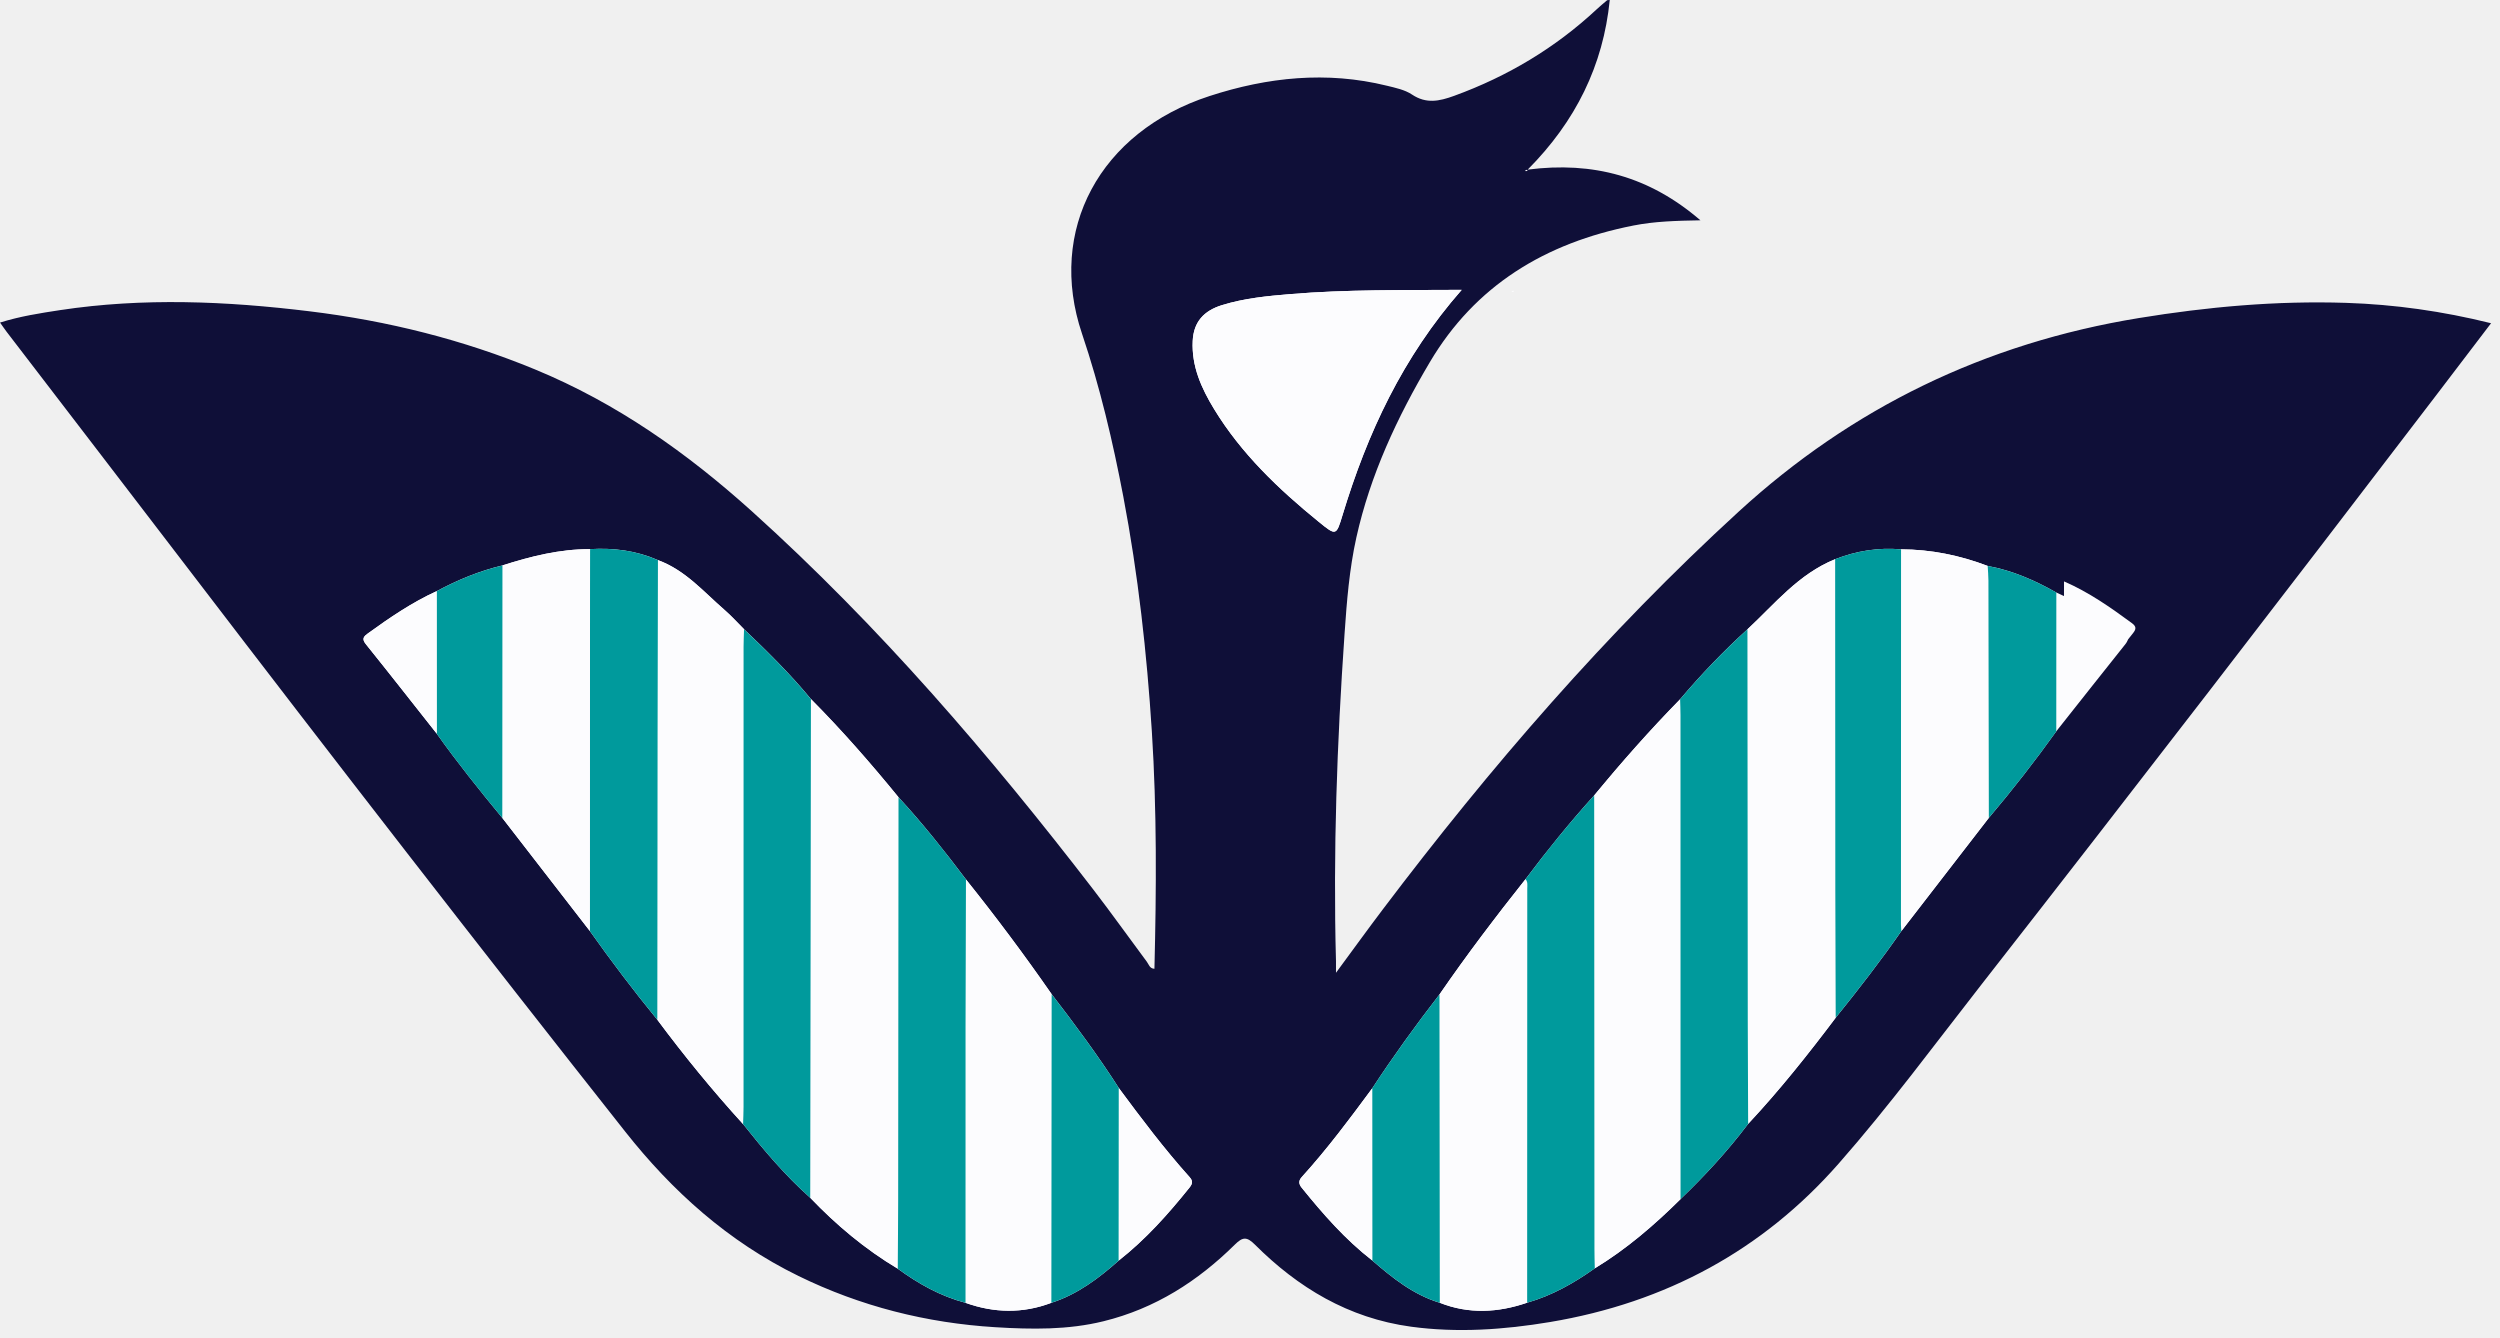
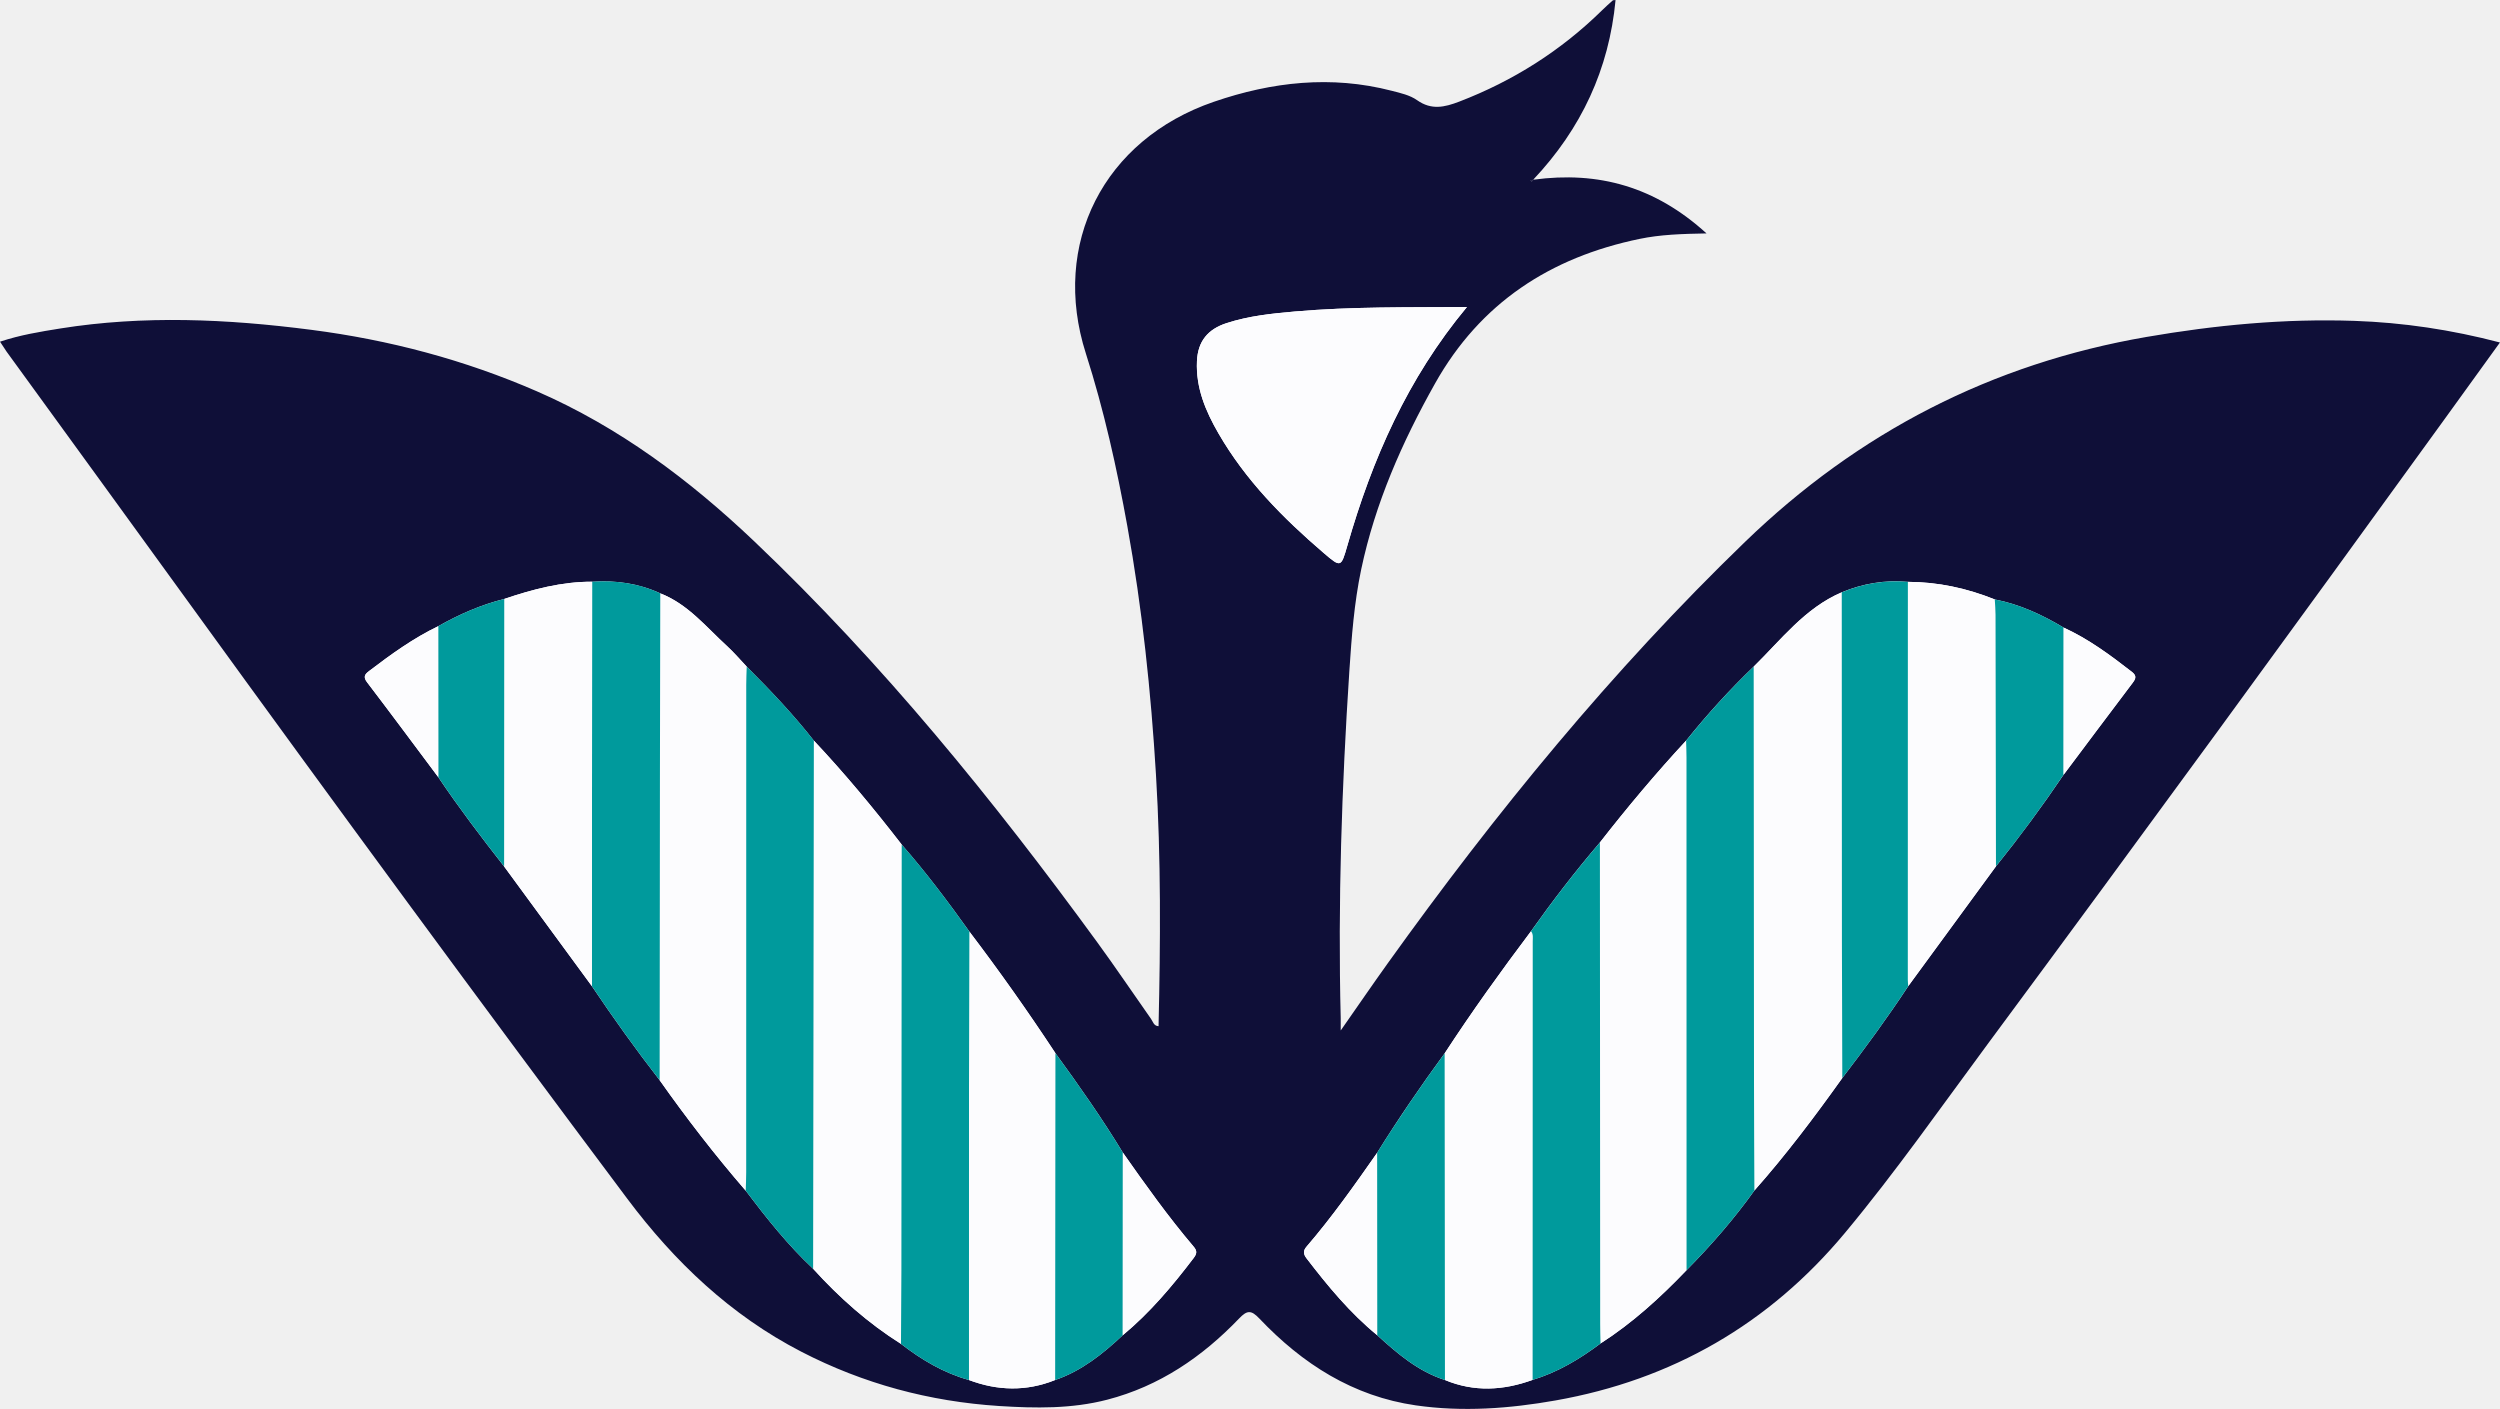
- <svg xmlns="http://www.w3.org/2000/svg" width="86" height="46" viewBox="0 0 86 46" fill="none">
-   <path d="M39.711 33.326C39.546 33.319 39.52 33.176 39.453 33.086C38.837 32.259 38.241 31.418 37.611 30.601C34.047 25.972 30.246 21.537 25.856 17.582C23.637 15.583 21.218 13.869 18.4 12.706C15.922 11.684 13.341 11.038 10.66 10.71C7.793 10.36 4.93 10.234 2.063 10.668C1.376 10.773 0.685 10.88 0 11.096C0.092 11.226 0.155 11.322 0.225 11.413C2.337 14.168 4.451 16.921 6.558 19.678C11.49 26.128 16.464 32.547 21.499 38.922C23.121 40.974 25.044 42.708 27.466 43.894C29.595 44.935 31.863 45.512 34.245 45.657C35.485 45.733 36.734 45.753 37.956 45.452C39.742 45.013 41.209 44.066 42.471 42.819C42.748 42.545 42.885 42.535 43.17 42.819C44.644 44.289 46.379 45.344 48.533 45.638C50.133 45.856 51.735 45.743 53.315 45.479C57.309 44.811 60.635 43 63.241 40.036C64.99 38.046 66.556 35.921 68.18 33.841C73.421 27.135 78.611 20.394 83.774 13.634C84.409 12.803 85.041 11.972 85.691 11.119C84.023 10.703 82.372 10.472 80.7 10.418C78.308 10.34 75.932 10.555 73.578 10.94C68.271 11.807 63.698 14.037 59.81 17.598C55.251 21.774 51.259 26.4 47.571 31.276C47.049 31.965 46.543 32.666 45.956 33.463C45.956 33.249 45.958 33.156 45.956 33.063C45.855 29.304 45.991 25.552 46.25 21.802C46.328 20.693 46.414 19.581 46.657 18.49C47.135 16.34 48.059 14.358 49.186 12.454C50.739 9.834 53.14 8.357 56.195 7.757C56.917 7.615 57.648 7.594 58.492 7.579C56.741 6.067 54.793 5.545 52.55 5.835C54.202 4.175 55.15 2.248 55.374 0C55.331 0.005 55.293 -0.001 55.276 0.013C55.154 0.115 55.033 0.219 54.916 0.327C53.501 1.643 51.864 2.625 50.017 3.298C49.512 3.481 49.063 3.58 48.571 3.252C48.328 3.089 48.004 3.021 47.706 2.948C45.633 2.438 43.598 2.656 41.604 3.304C37.823 4.534 36.015 7.92 37.218 11.48C37.838 13.313 38.278 15.191 38.639 17.08C39.149 19.756 39.45 22.461 39.621 25.175C39.796 27.884 39.779 30.597 39.711 33.326Z" fill="#FCFCFE" />
-   <path d="M39.712 33.326C39.78 30.597 39.796 27.884 39.624 25.175C39.451 22.461 39.151 19.756 38.641 17.08C38.281 15.191 37.84 13.314 37.221 11.48C36.017 7.92 37.825 4.535 41.607 3.304C43.6 2.655 45.636 2.438 47.708 2.948C48.006 3.021 48.33 3.089 48.573 3.252C49.065 3.58 49.514 3.481 50.019 3.298C51.868 2.625 53.504 1.643 54.918 0.327C55.035 0.219 55.156 0.115 55.279 0.013C55.297 -0.002 55.334 0.005 55.376 0C55.152 2.248 54.205 4.175 52.553 5.835C54.795 5.545 56.743 6.067 58.495 7.579C57.651 7.594 56.919 7.615 56.197 7.757C53.142 8.356 50.742 9.833 49.189 12.454C48.061 14.358 47.137 16.34 46.659 18.49C46.417 19.581 46.329 20.693 46.253 21.802C45.993 25.552 45.857 29.305 45.958 33.063C45.96 33.156 45.958 33.248 45.958 33.463C46.545 32.667 47.051 31.966 47.573 31.276C51.261 26.399 55.253 21.774 59.812 17.598C63.701 14.037 68.273 11.806 73.581 10.94C75.935 10.555 78.311 10.34 80.703 10.418C82.375 10.472 84.024 10.704 85.693 11.119C85.044 11.971 84.411 12.803 83.777 13.634C78.614 20.394 73.423 27.136 68.183 33.841C66.558 35.921 64.992 38.047 63.243 40.036C60.638 43 57.312 44.811 53.317 45.479C51.737 45.743 50.135 45.856 48.536 45.638C46.382 45.344 44.646 44.289 43.173 42.819C42.889 42.535 42.75 42.545 42.474 42.819C41.211 44.066 39.745 45.013 37.958 45.452C36.736 45.753 35.489 45.733 34.248 45.657C31.865 45.512 29.598 44.936 27.468 43.894C25.045 42.708 23.122 40.974 21.502 38.922C16.465 32.547 11.491 26.128 6.561 19.678C4.453 16.921 2.338 14.168 0.227 11.413C0.157 11.322 0.094 11.226 0.001 11.096C0.686 10.88 1.378 10.773 2.065 10.668C4.931 10.234 7.795 10.359 10.662 10.71C13.342 11.038 15.923 11.684 18.401 12.706C21.22 13.869 23.638 15.583 25.858 17.582C30.248 21.537 34.048 25.972 37.611 30.601C38.24 31.419 38.837 32.259 39.453 33.086C39.52 33.175 39.547 33.319 39.712 33.326ZM15.021 20.336C14.168 20.725 13.406 21.247 12.657 21.788C12.518 21.889 12.434 21.971 12.58 22.153C13.402 23.175 14.21 24.208 15.023 25.237C15.732 26.235 16.499 27.191 17.28 28.137C18.283 29.434 19.286 30.729 20.29 32.026C21.029 33.067 21.8 34.088 22.612 35.08C23.536 36.32 24.514 37.52 25.562 38.669C26.274 39.562 27.009 40.438 27.873 41.205C28.768 42.139 29.755 42.971 30.883 43.644C31.591 44.161 32.347 44.587 33.215 44.818C34.199 45.17 35.183 45.191 36.168 44.817C37.073 44.522 37.8 43.971 38.487 43.362C39.417 42.631 40.19 41.762 40.919 40.853C41.026 40.719 41.043 40.627 40.92 40.49C40.046 39.517 39.264 38.476 38.49 37.431C37.776 36.318 36.987 35.253 36.178 34.201C35.242 32.853 34.26 31.537 33.23 30.252C32.496 29.28 31.74 28.325 30.909 27.425C29.956 26.258 28.966 25.123 27.898 24.049C27.193 23.194 26.404 22.412 25.597 21.646C25.372 21.422 25.16 21.185 24.92 20.977C24.202 20.355 23.579 19.615 22.634 19.267C21.891 18.942 21.108 18.84 20.298 18.89C19.255 18.887 18.264 19.136 17.285 19.45C16.485 19.642 15.737 19.952 15.021 20.336ZM70.734 25.16C71.525 24.16 72.315 23.16 73.11 22.163C73.219 22.025 73.23 21.936 73.073 21.819C72.336 21.277 71.589 20.752 70.736 20.382C69.998 19.964 69.225 19.624 68.375 19.468C67.419 19.104 66.427 18.901 65.395 18.897C64.61 18.83 63.856 18.952 63.128 19.237C61.865 19.749 61.054 20.774 60.111 21.649C59.284 22.402 58.513 23.206 57.795 24.054C56.758 25.115 55.778 26.223 54.839 27.362C54.004 28.287 53.223 29.25 52.478 30.243C51.449 31.536 50.452 32.852 49.518 34.209C48.706 35.26 47.928 36.334 47.203 37.441C46.433 38.483 45.659 39.523 44.782 40.489C44.668 40.615 44.67 40.725 44.78 40.861C45.51 41.763 46.271 42.637 47.205 43.36C47.899 43.961 48.613 44.536 49.529 44.817C50.532 45.212 51.533 45.157 52.534 44.813C53.392 44.567 54.148 44.137 54.861 43.631C55.957 42.965 56.912 42.139 57.81 41.25C58.651 40.442 59.437 39.588 60.135 38.663C61.218 37.504 62.199 36.27 63.148 35.01C63.932 34.037 64.697 33.051 65.408 32.028C66.41 30.73 67.413 29.433 68.416 28.135C69.231 27.172 70.004 26.181 70.734 25.16ZM50.282 9.971C48.266 9.984 46.325 9.956 44.387 10.117C43.593 10.183 42.802 10.26 42.038 10.496C41.406 10.691 41.059 11.079 41.028 11.728C40.986 12.596 41.324 13.35 41.764 14.072C42.691 15.594 43.974 16.822 45.368 17.954C45.962 18.438 45.967 18.433 46.183 17.717C47.033 14.918 48.243 12.291 50.282 9.971ZM52.552 5.866C52.541 5.857 52.531 5.84 52.522 5.842C52.502 5.845 52.483 5.856 52.465 5.864C52.475 5.873 52.484 5.891 52.492 5.889C52.512 5.886 52.531 5.874 52.552 5.866Z" fill="#0F0F38" />
-   <path d="M27.898 24.05C28.964 25.124 29.956 26.259 30.909 27.426C30.905 32.042 30.902 36.658 30.897 41.272C30.896 42.063 30.887 42.852 30.883 43.643C29.754 42.969 28.767 42.138 27.872 41.204C27.876 38.239 27.881 35.275 27.885 32.309C27.889 29.556 27.893 26.803 27.898 24.05Z" fill="#FCFCFE" />
-   <path d="M60.113 21.648C61.056 20.773 61.866 19.747 63.13 19.235C63.132 23.041 63.133 26.848 63.136 30.654C63.137 32.105 63.145 33.557 63.149 35.009C62.201 36.268 61.22 37.503 60.136 38.662C60.132 37.491 60.125 36.32 60.123 35.15C60.118 30.649 60.116 26.148 60.113 21.648Z" fill="#FCFCFE" />
-   <path d="M54.84 27.362C55.78 26.222 56.758 25.114 57.797 24.054C57.801 24.238 57.81 24.421 57.81 24.604C57.811 30.152 57.811 35.701 57.812 41.249C56.914 42.138 55.959 42.964 54.862 43.63C54.858 43.418 54.851 43.207 54.851 42.995C54.846 37.784 54.843 32.572 54.84 27.362Z" fill="#FCFCFE" />
-   <path d="M25.562 38.669C24.514 37.52 23.536 36.321 22.612 35.08C22.616 31.811 22.618 28.541 22.622 25.272C22.624 23.271 22.631 21.271 22.634 19.269C23.579 19.617 24.202 20.357 24.92 20.979C25.16 21.187 25.372 21.424 25.596 21.648C25.591 21.845 25.58 22.043 25.58 22.24C25.579 27.519 25.579 32.798 25.579 38.078C25.578 38.274 25.567 38.471 25.562 38.669Z" fill="#FCFCFE" />
-   <path d="M50.283 9.971C48.245 12.291 47.034 14.918 46.185 17.717C45.968 18.433 45.965 18.438 45.37 17.954C43.976 16.822 42.693 15.595 41.766 14.072C41.326 13.35 40.988 12.595 41.03 11.728C41.061 11.078 41.408 10.691 42.039 10.496C42.804 10.26 43.595 10.183 44.389 10.117C46.326 9.955 48.267 9.983 50.283 9.971Z" fill="#FCFCFE" />
-   <path d="M25.562 38.669C25.567 38.472 25.578 38.274 25.578 38.077C25.579 32.798 25.579 27.519 25.579 22.239C25.579 22.042 25.59 21.845 25.595 21.648C26.402 22.414 27.191 23.196 27.896 24.051C27.892 26.804 27.888 29.557 27.885 32.31C27.88 35.275 27.876 38.239 27.872 41.205C27.008 40.437 26.275 39.562 25.562 38.669Z" fill="#009A9C" />
-   <path d="M57.811 41.249C57.811 35.701 57.81 30.152 57.809 24.604C57.809 24.42 57.8 24.237 57.796 24.054C58.514 23.206 59.285 22.402 60.112 21.649C60.115 26.149 60.118 30.65 60.123 35.15C60.124 36.321 60.131 37.492 60.136 38.662C59.438 39.587 58.653 40.441 57.811 41.249Z" fill="#009A9C" />
-   <path d="M52.534 44.812C51.533 45.157 50.532 45.212 49.53 44.816C49.526 41.279 49.522 37.744 49.519 34.208C50.454 32.851 51.45 31.535 52.479 30.242C52.565 30.339 52.538 30.456 52.538 30.566C52.537 35.315 52.535 40.063 52.534 44.812Z" fill="#FCFCFE" />
-   <path d="M33.229 30.253C34.258 31.538 35.242 32.854 36.177 34.202C36.174 37.741 36.171 41.278 36.167 44.816C35.184 45.191 34.199 45.169 33.214 44.818C33.214 41.642 33.213 38.467 33.215 35.292C33.217 33.612 33.224 31.932 33.229 30.253Z" fill="#FCFCFE" />
-   <path d="M52.534 44.812C52.535 40.063 52.538 35.315 52.538 30.567C52.538 30.457 52.564 30.34 52.478 30.243C53.222 29.25 54.005 28.286 54.84 27.362C54.843 32.574 54.846 37.785 54.849 42.996C54.849 43.208 54.857 43.419 54.861 43.632C54.148 44.136 53.393 44.566 52.534 44.812Z" fill="#009A9C" />
-   <path d="M33.229 30.253C33.225 31.932 33.217 33.612 33.215 35.291C33.213 38.466 33.214 41.641 33.214 44.817C32.347 44.586 31.59 44.16 30.883 43.643C30.887 42.852 30.896 42.063 30.897 41.272C30.901 36.656 30.904 32.042 30.909 27.426C31.739 28.326 32.497 29.281 33.229 30.253Z" fill="#009A9C" />
-   <path d="M22.633 19.268C22.629 21.27 22.623 23.27 22.621 25.271C22.617 28.54 22.615 31.809 22.612 35.079C21.799 34.087 21.029 33.067 20.289 32.025C20.292 27.647 20.294 23.268 20.298 18.89C21.108 18.841 21.89 18.943 22.633 19.268Z" fill="#009A9C" />
-   <path d="M68.416 28.134C67.414 29.432 66.411 30.729 65.409 32.027C65.403 31.956 65.394 31.886 65.394 31.815C65.394 27.509 65.396 23.202 65.397 18.897C66.43 18.9 67.42 19.103 68.377 19.468C68.387 19.636 68.403 19.805 68.403 19.973C68.407 22.693 68.412 25.414 68.416 28.134Z" fill="#FCFCFE" />
-   <path d="M20.297 18.891C20.294 23.269 20.292 27.648 20.289 32.026C19.286 30.729 18.282 29.434 17.279 28.137C17.281 25.241 17.282 22.346 17.285 19.45C18.263 19.137 19.255 18.889 20.297 18.891Z" fill="#FCFCFE" />
-   <path d="M65.396 18.897C65.395 23.203 65.394 27.51 65.393 31.815C65.393 31.886 65.402 31.956 65.408 32.027C64.696 33.05 63.933 34.036 63.148 35.009C63.144 33.558 63.136 32.106 63.135 30.654C63.132 26.848 63.131 23.041 63.129 19.235C63.857 18.952 64.61 18.829 65.396 18.897Z" fill="#009A9C" />
-   <path d="M36.167 44.816C36.171 41.277 36.174 37.74 36.177 34.201C36.986 35.253 37.775 36.317 38.489 37.431C38.488 39.407 38.487 41.384 38.486 43.361C37.8 43.971 37.072 44.522 36.167 44.816Z" fill="#009A9C" />
-   <path d="M49.518 34.208C49.522 37.744 49.526 41.279 49.529 44.816C48.613 44.535 47.9 43.96 47.204 43.359C47.203 41.386 47.203 39.413 47.202 37.44C47.93 36.333 48.707 35.259 49.518 34.208Z" fill="#009A9C" />
-   <path d="M68.416 28.134C68.412 25.414 68.409 22.694 68.402 19.973C68.402 19.805 68.385 19.637 68.376 19.468C69.226 19.625 69.998 19.965 70.738 20.382C70.737 21.974 70.737 23.568 70.736 25.16C70.004 26.181 69.232 27.172 68.416 28.134Z" fill="#009A9C" />
-   <path d="M17.284 19.451C17.282 22.347 17.281 25.242 17.279 28.138C16.499 27.192 15.731 26.236 15.022 25.238C15.021 23.604 15.021 21.971 15.02 20.337C15.737 19.952 16.485 19.642 17.284 19.451Z" fill="#009A9C" />
-   <path d="M38.486 43.361C38.487 41.384 38.489 39.407 38.489 37.431C39.263 38.476 40.046 39.517 40.919 40.49C41.043 40.626 41.024 40.719 40.918 40.853C40.189 41.761 39.418 42.631 38.486 43.361Z" fill="#FCFCFE" />
-   <path d="M47.203 37.44C47.204 39.413 47.204 41.386 47.205 43.359C46.273 42.636 45.512 41.762 44.781 40.86C44.67 40.723 44.668 40.614 44.783 40.488C45.66 39.522 46.433 38.482 47.203 37.44Z" fill="#FCFCFE" />
-   <path d="M15.021 20.336C15.022 21.97 15.022 23.604 15.023 25.237C14.211 24.208 13.403 23.175 12.581 22.153C12.435 21.971 12.519 21.888 12.658 21.788C13.407 21.247 14.169 20.725 15.021 20.336Z" fill="#FCFCFE" />
-   <path d="M71 24.778C71.001 23.186 71.001 21.592 71.002 20C71.855 20.37 72.602 20.895 73.339 21.437C73.496 21.553 73.486 21.643 73.376 21.781C72.581 22.777 71.792 23.778 71 24.778Z" fill="#FCFCFE" />
-   <path d="M52.086 10.024C52.065 10.033 52.047 10.043 52.026 10.046C52.019 10.047 52.008 10.03 52 10.022C52.019 10.014 52.037 10.003 52.056 10C52.064 9.998 52.075 10.014 52.086 10.024Z" fill="#FCFCFE" />
+ <svg xmlns="http://www.w3.org/2000/svg" width="181" height="102" viewBox="0 0 181 102" fill="none">
+   <g clip-path="url(#clip0)">
+     <path d="M83.878 74.296C83.53 74.281 83.472 73.962 83.333 73.761C82.032 71.918 80.772 70.042 79.443 68.219C71.916 57.9 63.889 48.012 54.615 39.195C49.926 34.739 44.819 30.918 38.865 28.325C33.631 26.046 28.178 24.605 22.517 23.873C16.461 23.093 10.414 22.812 4.359 23.779C2.907 24.015 1.447 24.253 0 24.737C0.194 25.028 0.328 25.241 0.476 25.443C4.936 31.586 9.403 37.721 13.855 43.87C24.271 58.247 34.778 72.559 45.414 86.772C48.84 91.347 52.901 95.214 58.018 97.855C62.516 100.177 67.305 101.463 72.337 101.787C74.959 101.954 77.593 102 80.174 101.329C83.948 100.349 87.044 98.237 89.711 95.457C90.293 94.849 90.586 94.824 91.186 95.457C94.299 98.736 97.962 101.086 102.515 101.742C105.893 102.228 109.278 101.975 112.616 101.387C121.053 99.898 128.076 95.862 133.582 89.253C137.275 84.817 140.583 80.079 144.016 75.443C155.085 60.49 166.049 45.462 176.954 30.391C178.293 28.54 179.629 26.686 181.003 24.787C177.478 23.86 173.992 23.344 170.463 23.222C165.411 23.048 160.392 23.529 155.418 24.385C144.208 26.317 134.55 31.29 126.337 39.231C116.707 48.541 108.275 58.852 100.485 69.723C99.384 71.26 98.315 72.822 97.075 74.597C97.075 74.118 97.079 73.913 97.075 73.706C96.863 65.327 97.15 56.958 97.697 48.599C97.859 46.128 98.043 43.649 98.557 41.216C99.565 36.422 101.519 32.004 103.901 27.76C107.181 21.918 112.253 18.624 118.704 17.29C120.231 16.973 121.774 16.925 123.559 16.892C119.861 13.522 115.744 12.357 111.01 13.003C114.494 9.306 116.495 5.011 116.967 0C116.876 0.01 116.798 -0.003 116.76 0.03C116.5 0.258 116.246 0.489 115.999 0.732C113.009 3.667 109.553 5.852 105.651 7.353C104.584 7.764 103.636 7.984 102.598 7.25C102.083 6.887 101.398 6.736 100.77 6.571C96.391 5.434 92.091 5.92 87.881 7.366C79.892 10.108 76.076 17.657 78.617 25.592C79.925 29.679 80.855 33.865 81.616 38.076C82.693 44.042 83.328 50.071 83.694 56.123C84.057 62.164 84.021 68.211 83.878 74.296Z" fill="#FCFCFE" />
+     <path d="M83.878 74.296C84.021 68.212 84.057 62.165 83.694 56.126C83.331 50.074 82.695 44.045 81.616 38.079C80.855 33.868 79.925 29.682 78.617 25.596C76.076 17.66 79.892 10.111 87.881 7.369C92.091 5.923 96.391 5.437 100.77 6.574C101.4 6.736 102.083 6.888 102.598 7.253C103.636 7.987 104.584 7.764 105.651 7.356C109.555 5.855 113.012 3.67 115.999 0.735C116.246 0.494 116.5 0.261 116.76 0.033C116.798 0.001 116.876 0.016 116.967 0.003C116.493 5.014 114.494 9.309 111.005 13.011C115.742 12.365 119.856 13.53 123.554 16.9C121.769 16.933 120.226 16.981 118.699 17.298C112.245 18.635 107.176 21.926 103.896 27.768C101.514 32.009 99.563 36.431 98.552 41.224C98.04 43.657 97.856 46.136 97.692 48.608C97.145 56.966 96.858 65.335 97.069 73.714C97.075 73.919 97.069 74.127 97.069 74.605C98.31 72.83 99.379 71.268 100.48 69.731C108.27 58.86 116.702 48.547 126.332 39.239C134.545 31.298 144.203 26.325 155.413 24.393C160.387 23.534 165.406 23.056 170.458 23.23C173.989 23.352 177.473 23.869 180.997 24.795C179.626 26.694 178.29 28.548 176.949 30.399C166.044 45.47 155.08 60.499 144.011 75.451C140.578 80.087 137.27 84.825 133.577 89.261C128.074 95.87 121.048 99.906 112.611 101.395C109.273 101.985 105.89 102.236 102.51 101.75C97.959 101.094 94.294 98.744 91.181 95.465C90.581 94.832 90.288 94.855 89.706 95.465C87.039 98.245 83.943 100.357 80.169 101.337C77.588 102.008 74.954 101.963 72.332 101.795C67.3 101.471 62.511 100.188 58.013 97.863C52.896 95.219 48.835 91.355 45.409 86.78C34.771 72.567 24.264 58.255 13.85 43.878C9.398 37.73 4.931 31.594 0.471 25.451C0.328 25.241 0.194 25.028 0 24.737C1.447 24.253 2.907 24.015 4.359 23.782C10.414 22.815 16.461 23.094 22.517 23.876C28.178 24.605 33.631 26.049 38.865 28.328C44.819 30.921 49.926 34.742 54.615 39.198C63.889 48.015 71.916 57.901 79.443 68.222C80.774 70.045 82.032 71.919 83.333 73.764C83.474 73.962 83.53 74.281 83.878 74.296ZM31.725 45.339C29.925 46.205 28.315 47.369 26.734 48.575C26.439 48.8 26.263 48.985 26.57 49.39C28.307 51.669 30.014 53.971 31.73 56.267C33.228 58.491 34.849 60.623 36.498 62.732C38.615 65.621 40.735 68.51 42.853 71.4C44.416 73.722 46.042 75.995 47.758 78.206C49.709 80.971 51.777 83.647 53.99 86.207C55.497 88.198 57.045 90.15 58.873 91.862C60.764 93.946 62.848 95.797 65.231 97.298C66.723 98.45 68.324 99.403 70.154 99.914C72.234 100.699 74.313 100.747 76.393 99.912C78.304 99.256 79.839 98.028 81.289 96.668C83.255 95.04 84.886 93.1 86.424 91.074C86.648 90.778 86.686 90.57 86.426 90.266C84.581 88.097 82.93 85.777 81.294 83.448C79.786 80.966 78.12 78.593 76.411 76.249C74.434 73.243 72.357 70.308 70.182 67.444C68.634 65.277 67.033 63.15 65.278 61.144C63.267 58.544 61.172 56.012 58.918 53.619C57.428 51.715 55.762 49.97 54.058 48.261C53.584 47.762 53.135 47.233 52.629 46.769C51.111 45.382 49.798 43.733 47.801 42.958C46.231 42.234 44.579 42.004 42.868 42.118C40.664 42.113 38.57 42.665 36.505 43.366C34.816 43.789 33.238 44.483 31.725 45.339ZM149.406 56.09C151.077 53.862 152.746 51.631 154.425 49.408C154.657 49.101 154.677 48.901 154.344 48.641C152.789 47.43 151.211 46.26 149.408 45.437C147.848 44.506 146.217 43.748 144.422 43.399C142.403 42.586 140.31 42.133 138.127 42.125C136.468 41.976 134.875 42.247 133.34 42.883C130.67 44.025 128.961 46.311 126.967 48.261C125.218 49.94 123.592 51.73 122.074 53.621C119.881 55.986 117.814 58.455 115.83 60.997C114.068 63.059 112.414 65.208 110.844 67.419C108.671 70.303 106.566 73.235 104.592 76.261C102.878 78.606 101.236 80.999 99.701 83.468C98.075 85.792 96.442 88.109 94.589 90.261C94.347 90.543 94.352 90.788 94.584 91.092C96.127 93.103 97.732 95.052 99.704 96.665C101.171 98.005 102.678 99.289 104.614 99.914C106.732 100.795 108.847 100.674 110.96 99.904C112.772 99.354 114.37 98.397 115.875 97.27C118.192 95.784 120.209 93.943 122.107 91.961C123.884 90.16 125.543 88.256 127.018 86.195C129.307 83.612 131.376 80.86 133.38 78.052C135.037 75.884 136.652 73.683 138.155 71.402C140.272 68.51 142.39 65.616 144.508 62.724C146.232 60.58 147.863 58.369 149.406 56.09ZM106.205 22.228C101.947 22.256 97.846 22.195 93.754 22.554C92.078 22.701 90.407 22.873 88.791 23.4C87.457 23.836 86.724 24.699 86.658 26.148C86.57 28.082 87.283 29.763 88.214 31.374C90.172 34.767 92.882 37.504 95.824 40.029C97.082 41.107 97.09 41.095 97.548 39.499C99.343 33.258 101.899 27.403 106.205 22.228ZM111 13.076C110.977 13.056 110.955 13.018 110.937 13.021C110.894 13.028 110.856 13.054 110.816 13.072C110.836 13.092 110.859 13.13 110.874 13.127C110.917 13.122 110.955 13.097 111 13.076Z" fill="#0F0F38" />
+     <path d="M58.923 53.618C61.177 56.014 63.269 58.543 65.283 61.144C65.276 71.434 65.271 81.723 65.261 92.013C65.258 93.776 65.241 95.535 65.231 97.298C62.848 95.796 60.761 93.945 58.873 91.861C58.88 85.252 58.89 78.641 58.901 72.032C58.906 65.894 58.916 59.756 58.923 53.618Z" fill="#FCFCFE" />
+     <path d="M126.97 48.263C128.961 46.313 130.673 44.026 133.343 42.884C133.348 51.37 133.348 59.855 133.355 68.34C133.358 71.576 133.373 74.812 133.383 78.048C131.379 80.856 129.309 83.609 127.02 86.192C127.01 83.581 126.995 80.971 126.992 78.362C126.982 68.33 126.977 58.295 126.97 48.263Z" fill="#FCFCFE" />
+     <path d="M115.83 60.999C117.814 58.457 119.884 55.988 122.074 53.623C122.084 54.031 122.102 54.441 122.102 54.849C122.104 67.218 122.104 79.588 122.107 91.957C120.209 93.94 118.192 95.781 115.875 97.267C115.868 96.796 115.85 96.323 115.85 95.852C115.845 84.234 115.838 72.617 115.83 60.999Z" fill="#FCFCFE" />
+     <path d="M53.99 86.207C51.777 83.647 49.709 80.971 47.758 78.206C47.766 70.918 47.768 63.628 47.779 56.34C47.783 51.879 47.796 47.42 47.804 42.958C49.8 43.733 51.116 45.384 52.631 46.769C53.138 47.232 53.587 47.761 54.06 48.26C54.048 48.701 54.025 49.142 54.025 49.58C54.023 61.349 54.025 73.118 54.023 84.888C54.025 85.328 54 85.769 53.99 86.207Z" fill="#FCFCFE" />
+     <path d="M106.205 22.227C101.9 27.4 99.343 33.257 97.551 39.496C97.092 41.094 97.085 41.104 95.827 40.026C92.882 37.504 90.175 34.764 88.216 31.371C87.286 29.76 86.573 28.079 86.661 26.144C86.726 24.696 87.46 23.833 88.793 23.397C90.407 22.87 92.078 22.698 93.757 22.551C97.846 22.194 101.947 22.258 106.205 22.227Z" fill="#FCFCFE" />
+     <path d="M53.99 86.207C54.002 85.766 54.025 85.326 54.025 84.888C54.028 73.118 54.025 61.349 54.028 49.579C54.028 49.139 54.05 48.698 54.063 48.26C55.767 49.969 57.433 51.712 58.923 53.618C58.916 59.756 58.906 65.894 58.898 72.032C58.888 78.641 58.88 85.252 58.87 91.861C57.045 90.15 55.495 88.197 53.99 86.207Z" fill="#009A9C" />
+     <path d="M122.107 91.96C122.107 79.59 122.104 67.221 122.102 54.851C122.102 54.444 122.084 54.033 122.074 53.626C123.592 51.734 125.218 49.944 126.967 48.263C126.975 58.295 126.98 68.33 126.99 78.362C126.992 80.973 127.008 83.584 127.018 86.192C125.545 88.255 123.887 90.157 122.107 91.96Z" fill="#009A9C" />
+     <path d="M110.962 99.903C108.847 100.673 106.732 100.795 104.617 99.913C104.609 92.031 104.602 84.146 104.594 76.263C106.568 73.237 108.673 70.305 110.846 67.421C111.025 67.639 110.97 67.9 110.97 68.145C110.967 78.732 110.965 89.317 110.962 99.903Z" fill="#FCFCFE" />
+     <path d="M70.184 67.446C72.36 70.31 74.434 73.245 76.413 76.251C76.406 84.138 76.398 92.026 76.393 99.913C74.313 100.749 72.234 100.698 70.154 99.916C70.154 92.836 70.151 85.756 70.156 78.679C70.159 74.934 70.174 71.189 70.184 67.446Z" fill="#FCFCFE" />
+     <path d="M110.962 99.903C110.965 89.316 110.97 78.732 110.97 68.145C110.97 67.9 111.025 67.639 110.846 67.421C112.417 65.208 114.07 63.061 115.833 60.999C115.84 72.617 115.845 84.234 115.853 95.852C115.853 96.323 115.868 96.796 115.878 97.267C114.37 98.397 112.775 99.354 110.962 99.903Z" fill="#009A9C" />
+     <path d="M70.184 67.446C70.174 71.191 70.159 74.934 70.156 78.679C70.151 85.759 70.154 92.839 70.154 99.916C68.324 99.402 66.723 98.453 65.231 97.3C65.241 95.538 65.258 93.778 65.261 92.016C65.271 81.725 65.278 71.437 65.284 61.146C67.038 63.149 68.636 65.276 70.184 67.446Z" fill="#009A9C" />
+     <path d="M47.804 42.958C47.794 47.42 47.783 51.879 47.779 56.34C47.771 63.628 47.766 70.918 47.758 78.206C46.042 75.995 44.416 73.721 42.853 71.399C42.858 61.638 42.865 51.876 42.87 42.117C44.582 42.003 46.236 42.231 47.804 42.958Z" fill="#009A9C" />
+     <path d="M144.508 62.721C142.39 65.613 140.273 68.507 138.155 71.399C138.145 71.242 138.125 71.085 138.125 70.928C138.125 61.328 138.127 51.727 138.13 42.127C140.31 42.135 142.403 42.588 144.424 43.401C144.445 43.776 144.477 44.15 144.48 44.528C144.493 50.592 144.5 56.657 144.508 62.721Z" fill="#FCFCFE" />
+     <path d="M42.87 42.115C42.865 51.876 42.858 61.638 42.853 71.397C40.733 68.507 38.615 65.618 36.495 62.729C36.497 56.272 36.502 49.818 36.505 43.363C38.572 42.664 40.667 42.11 42.87 42.115Z" fill="#FCFCFE" />
+     <path d="M138.13 42.127C138.127 51.727 138.125 61.329 138.125 70.928C138.125 71.085 138.145 71.242 138.155 71.399C136.653 73.681 135.039 75.881 133.383 78.049C133.373 74.812 133.358 71.576 133.355 68.34C133.348 59.855 133.348 51.37 133.343 42.885C134.878 42.252 136.471 41.978 138.13 42.127Z" fill="#009A9C" />
+     <path d="M76.393 99.913C76.401 92.026 76.408 84.138 76.413 76.251C78.122 78.595 79.789 80.968 81.296 83.45C81.294 87.858 81.291 92.264 81.289 96.672C79.839 98.027 78.304 99.258 76.393 99.913Z" fill="#009A9C" />
+     <path d="M104.592 76.263C104.599 84.146 104.607 92.031 104.614 99.914C102.678 99.288 101.173 98.007 99.704 96.665C99.701 92.266 99.701 87.868 99.699 83.467C101.236 81.001 102.878 78.608 104.592 76.263Z" fill="#009A9C" />
+     <path d="M144.508 62.721C144.497 56.657 144.49 50.592 144.477 44.525C144.477 44.151 144.442 43.776 144.422 43.399C146.217 43.748 147.848 44.505 149.408 45.437C149.406 48.987 149.406 52.537 149.403 56.087C147.863 58.369 146.232 60.579 144.508 62.721Z" fill="#009A9C" />
+     <path d="M36.508 43.363C36.505 49.818 36.5 56.275 36.498 62.729C34.849 60.62 33.228 58.488 31.73 56.264C31.73 52.623 31.728 48.979 31.726 45.338C33.238 44.482 34.816 43.788 36.508 43.363Z" fill="#009A9C" />
+     <path d="M81.289 96.67C81.291 92.261 81.294 87.855 81.296 83.447C82.932 85.776 84.584 88.096 86.429 90.266C86.688 90.57 86.651 90.778 86.426 91.074C84.886 93.102 83.255 95.042 81.289 96.67Z" fill="#FCFCFE" />
+     <path d="M99.701 83.47C99.704 87.868 99.704 92.266 99.706 96.667C97.735 95.054 96.129 93.107 94.586 91.094C94.355 90.79 94.347 90.544 94.591 90.263C96.442 88.111 98.075 85.792 99.701 83.47Z" fill="#FCFCFE" />
+     <path d="M31.725 45.338C31.728 48.982 31.728 52.623 31.73 56.264C30.014 53.97 28.307 51.666 26.57 49.387C26.263 48.982 26.439 48.797 26.734 48.572C28.315 47.369 29.923 46.204 31.725 45.338Z" fill="#FCFCFE" />
+     <path d="M149.406 56.09C149.408 52.54 149.408 48.989 149.411 45.44C151.213 46.265 152.791 47.435 154.347 48.643C154.679 48.901 154.657 49.101 154.427 49.41C152.746 51.631 151.077 53.861 149.406 56.09Z" fill="#FCFCFE" />
+     <path d="M111 13.076C110.955 13.096 110.917 13.119 110.874 13.127C110.859 13.129 110.836 13.091 110.816 13.071C110.856 13.053 110.894 13.028 110.937 13.02C110.955 13.018 110.977 13.056 111 13.076Z" fill="#0F0F38" />
+   </g>
+   <defs>
+     <clipPath id="clip0">
+       <rect width="181" height="102" fill="white" />
+     </clipPath>
+   </defs>
</svg>
